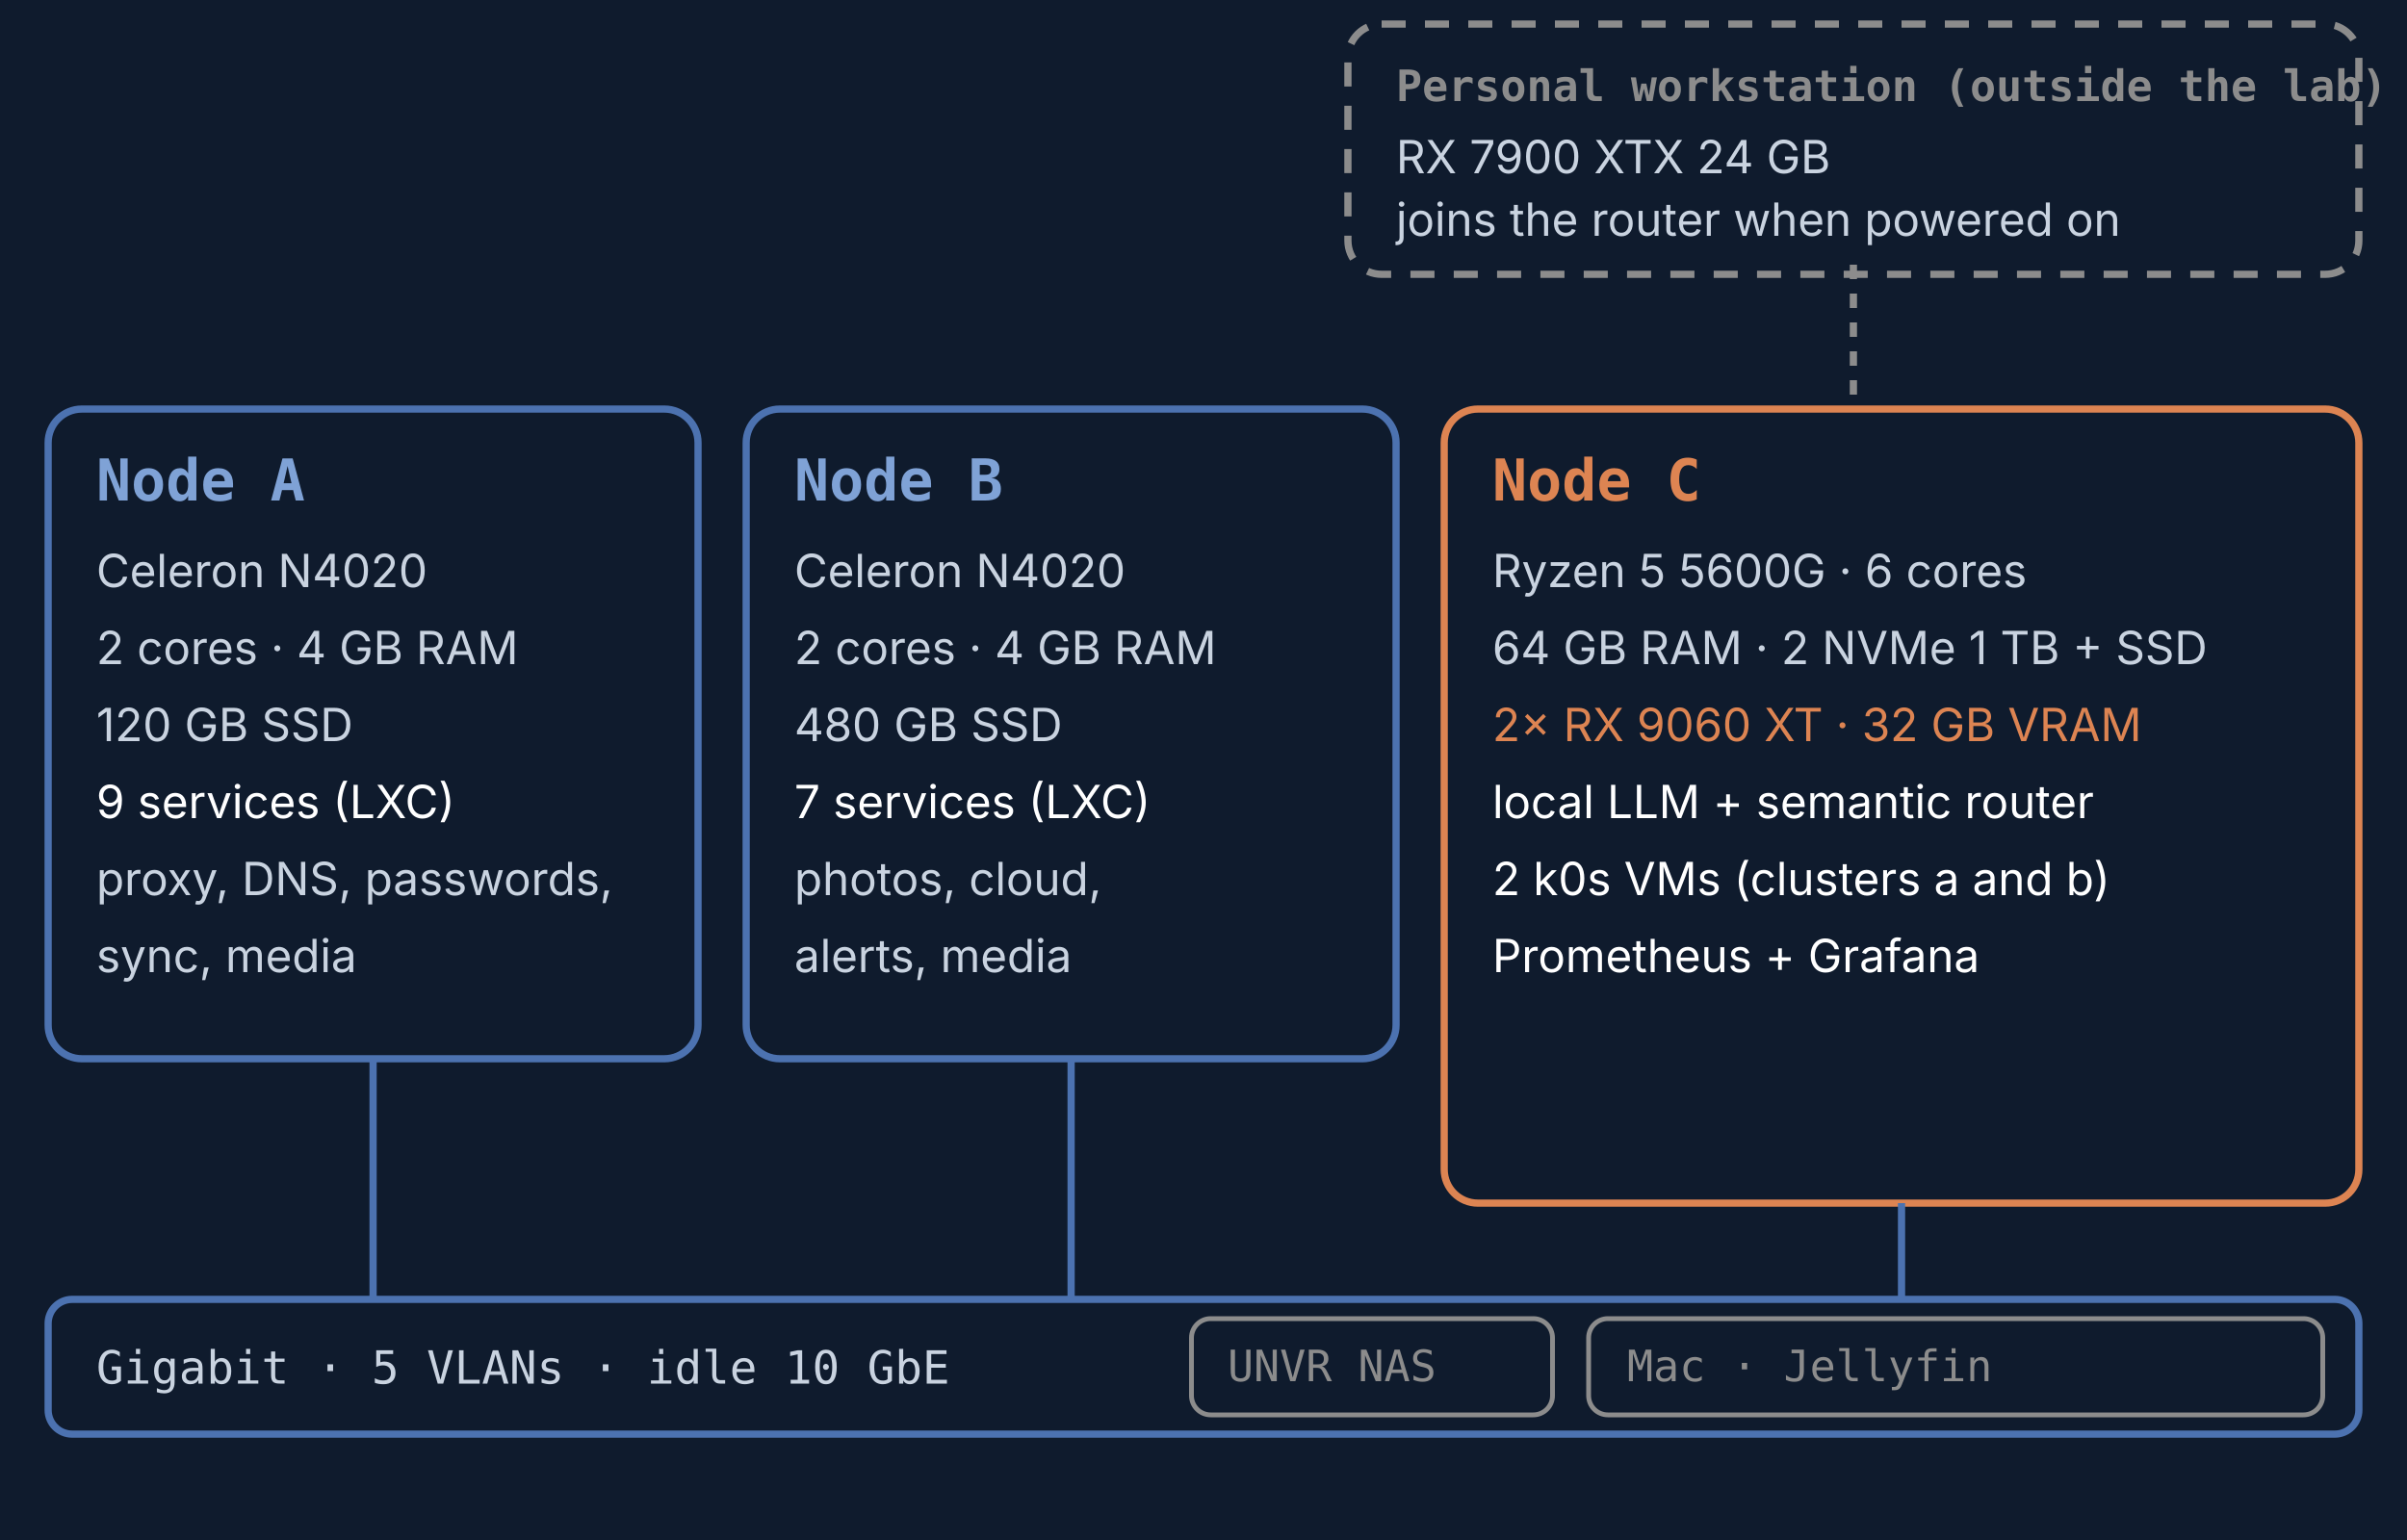
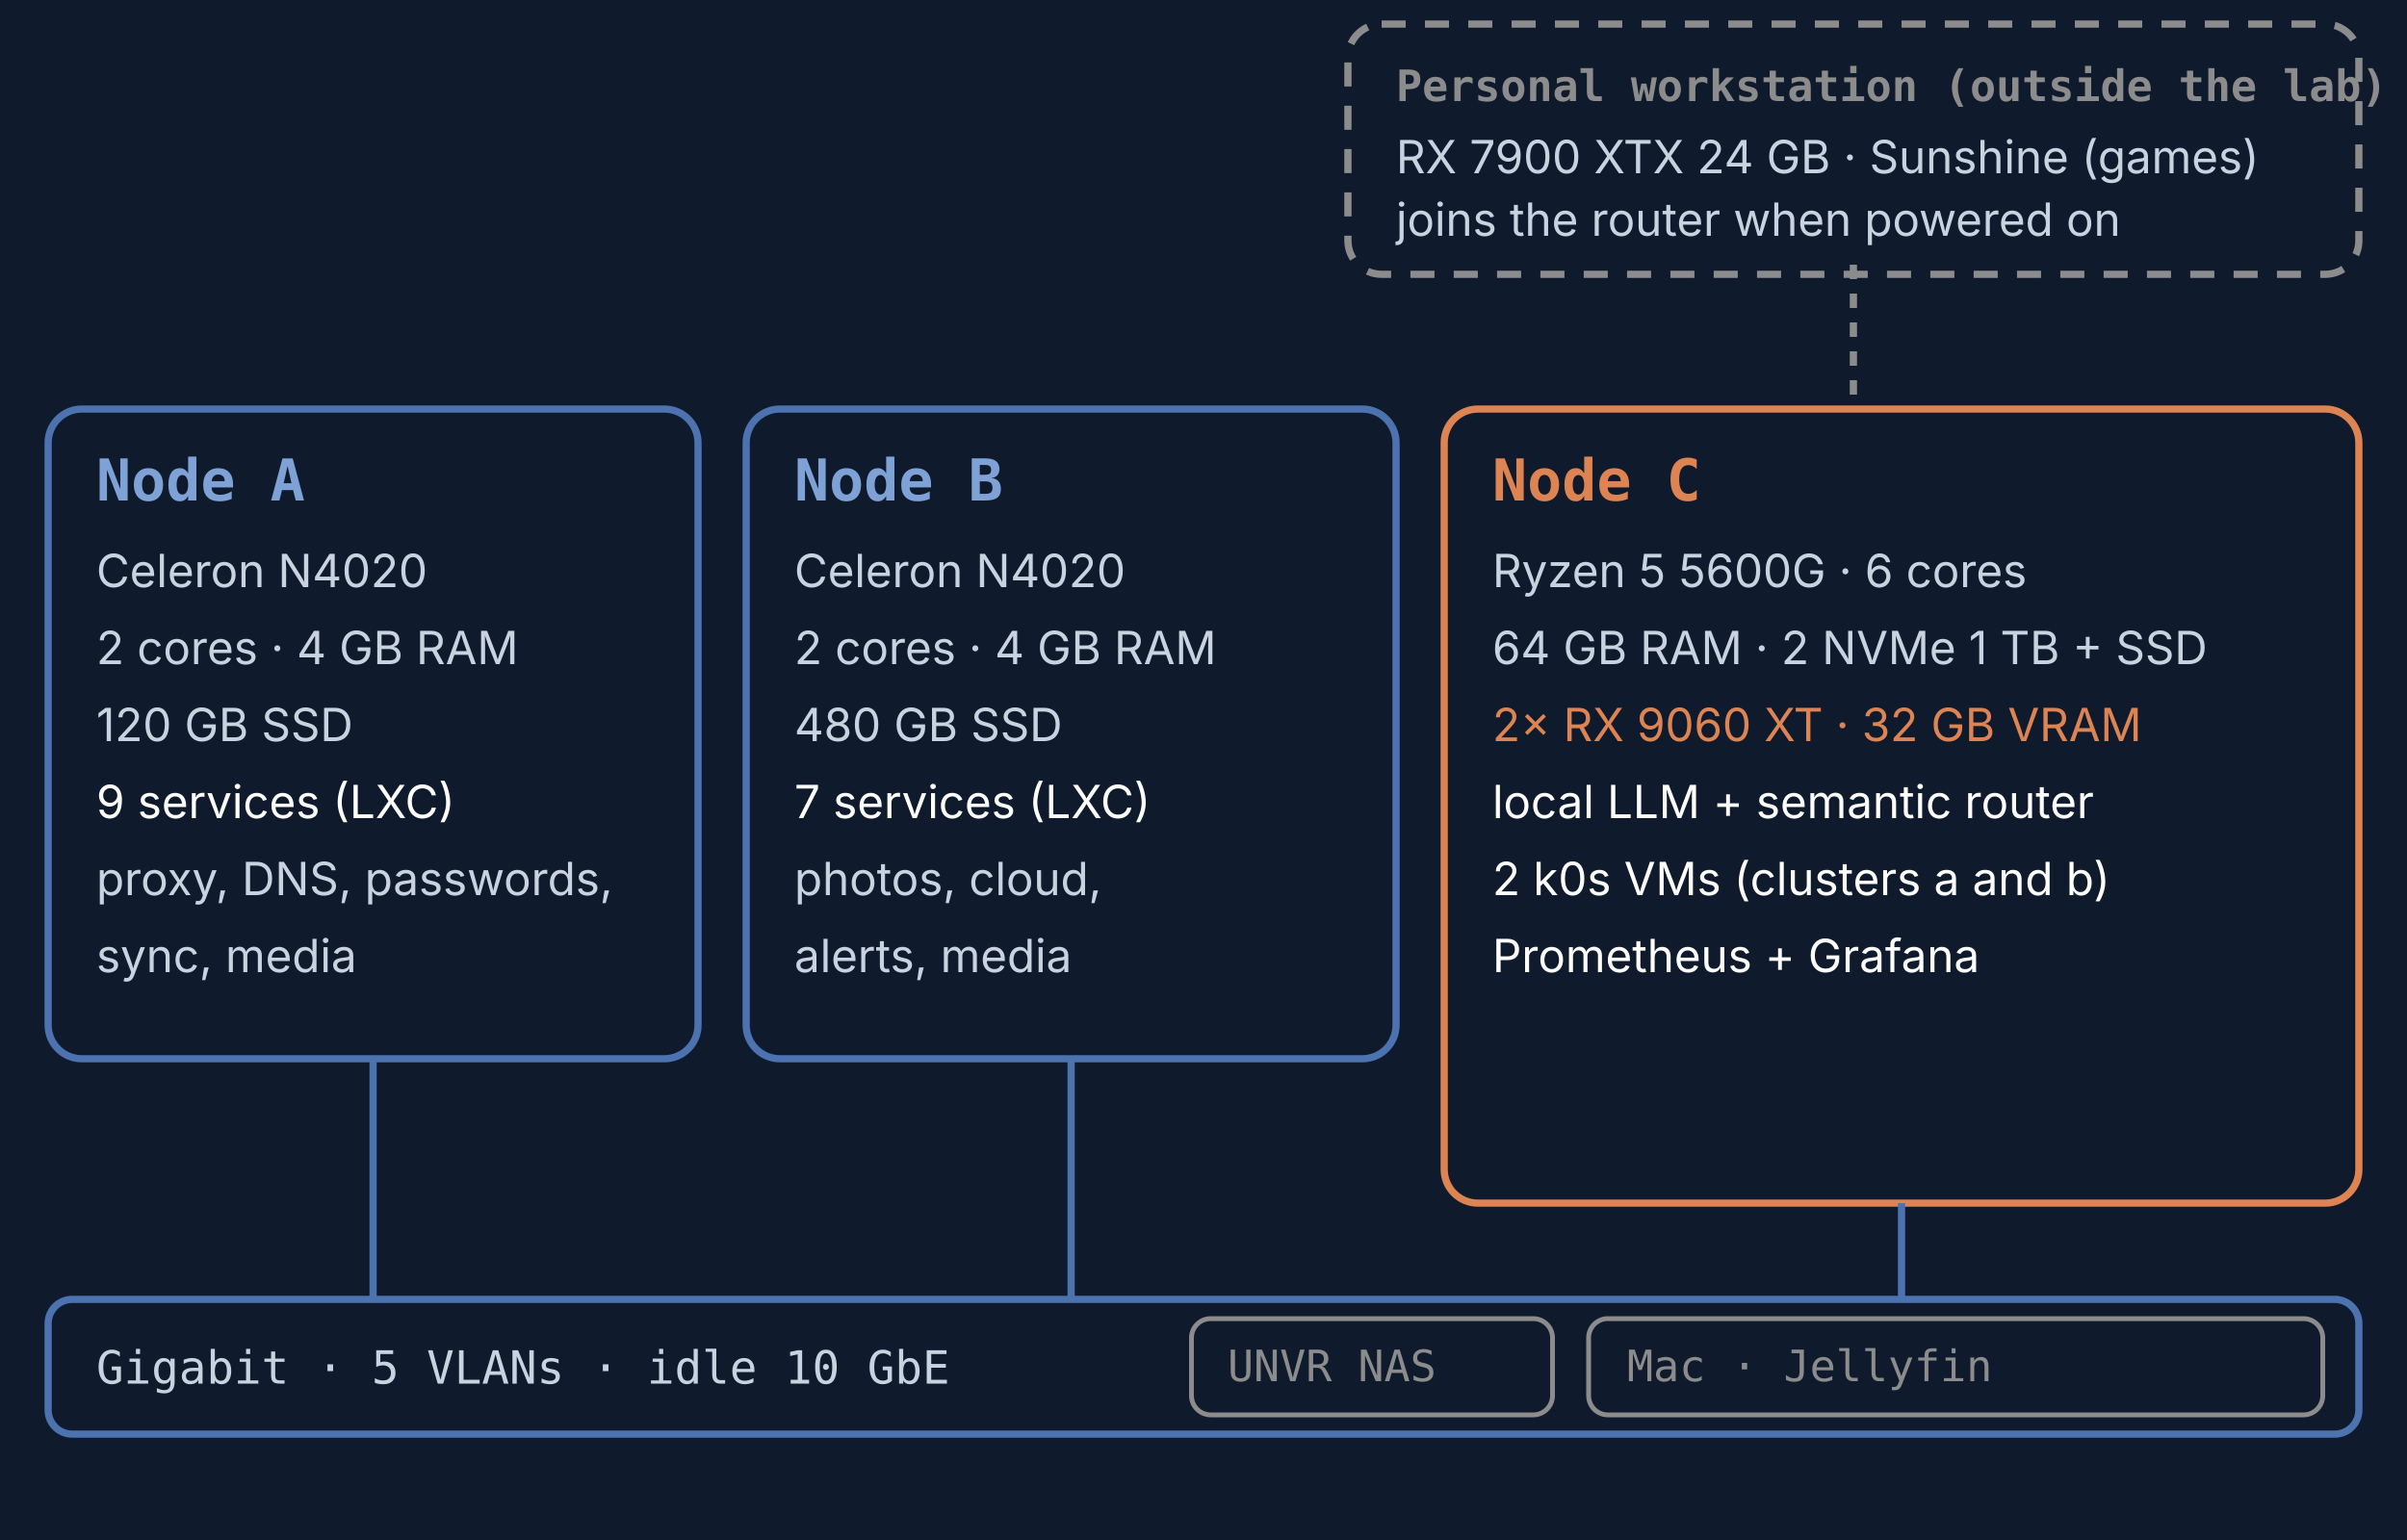
<svg xmlns="http://www.w3.org/2000/svg" viewBox="0 0 1000 640" role="img" aria-label="Environment diagram: three Proxmox nodes, a NAS and the personal workstation outside the lab." style="width:100%;height:auto">
  <rect width="1000" height="640" fill="#0F1B2D" />
  <rect x="560" y="10" width="420" height="104" rx="14" fill="none" stroke="#8C8C8C" stroke-width="3" stroke-dasharray="10 8" />
  <text x="580" y="42" font-family="JetBrains Mono, monospace" font-size="18" font-weight="700" fill="#8C8C8C">Personal workstation (outside the lab)</text>
-   <text x="580" y="72" font-family="Inter, sans-serif" font-size="19" fill="#C9D3E0">RX 7900 XTX 24 GB</text>
+   <text x="580" y="72" font-family="Inter, sans-serif" font-size="19" fill="#C9D3E0">RX 7900 XTX 24 GB · Sunshine (games)</text>
  <text x="580" y="98" font-family="Inter, sans-serif" font-size="19" fill="#C9D3E0">joins the router when powered on</text>
  <line x1="770" y1="110" x2="770" y2="168" stroke="#8C8C8C" stroke-width="3" stroke-dasharray="6 6" />
  <rect x="20" y="170" width="270" height="270" rx="14" fill="none" stroke="#4C72B0" stroke-width="3" />
  <text x="40" y="208" font-family="JetBrains Mono, monospace" font-size="24" font-weight="700" fill="#7FA2D6">Node A</text>
  <text x="40" y="244" font-family="Inter, sans-serif" font-size="19" fill="#C9D3E0">Celeron N4020</text>
  <text x="40" y="276" font-family="Inter, sans-serif" font-size="19" fill="#C9D3E0">2 cores · 4 GB RAM</text>
  <text x="40" y="308" font-family="Inter, sans-serif" font-size="19" fill="#C9D3E0">120 GB SSD</text>
  <text x="40" y="340" font-family="Inter, sans-serif" font-size="19" fill="#FFFFFF">9 services (LXC)</text>
  <text x="40" y="372" font-family="Inter, sans-serif" font-size="19" fill="#C9D3E0">proxy, DNS, passwords,</text>
  <text x="40" y="404" font-family="Inter, sans-serif" font-size="19" fill="#C9D3E0">sync, media</text>
  <rect x="310" y="170" width="270" height="270" rx="14" fill="none" stroke="#4C72B0" stroke-width="3" />
  <text x="330" y="208" font-family="JetBrains Mono, monospace" font-size="24" font-weight="700" fill="#7FA2D6">Node B</text>
  <text x="330" y="244" font-family="Inter, sans-serif" font-size="19" fill="#C9D3E0">Celeron N4020</text>
  <text x="330" y="276" font-family="Inter, sans-serif" font-size="19" fill="#C9D3E0">2 cores · 4 GB RAM</text>
  <text x="330" y="308" font-family="Inter, sans-serif" font-size="19" fill="#C9D3E0">480 GB SSD</text>
  <text x="330" y="340" font-family="Inter, sans-serif" font-size="19" fill="#FFFFFF">7 services (LXC)</text>
  <text x="330" y="372" font-family="Inter, sans-serif" font-size="19" fill="#C9D3E0">photos, cloud,</text>
  <text x="330" y="404" font-family="Inter, sans-serif" font-size="19" fill="#C9D3E0">alerts, media</text>
  <rect x="600" y="170" width="380" height="330" rx="14" fill="none" stroke="#DD8452" stroke-width="3" />
  <text x="620" y="208" font-family="JetBrains Mono, monospace" font-size="24" font-weight="700" fill="#DD8452">Node C</text>
  <text x="620" y="244" font-family="Inter, sans-serif" font-size="19" fill="#C9D3E0">Ryzen 5 5600G · 6 cores</text>
  <text x="620" y="276" font-family="Inter, sans-serif" font-size="19" fill="#C9D3E0">64 GB RAM · 2 NVMe 1 TB + SSD</text>
  <text x="620" y="308" font-family="Inter, sans-serif" font-size="19" fill="#DD8452">2× RX 9060 XT · 32 GB VRAM</text>
  <text x="620" y="340" font-family="Inter, sans-serif" font-size="19" fill="#FFFFFF">local LLM + semantic router</text>
  <text x="620" y="372" font-family="Inter, sans-serif" font-size="19" fill="#FFFFFF">2 k0s VMs (clusters a and b)</text>
  <text x="620" y="404" font-family="Inter, sans-serif" font-size="19" fill="#FFFFFF">Prometheus + Grafana</text>
  <rect x="20" y="540" width="960" height="56" rx="10" fill="none" stroke="#4C72B0" stroke-width="3" />
  <text x="40" y="575" font-family="JetBrains Mono, monospace" font-size="19" fill="#C9D3E0">Gigabit · 5 VLANs · idle 10 GbE</text>
  <rect x="495" y="548" width="150" height="40" rx="8" fill="none" stroke="#8C8C8C" stroke-width="2" />
  <text x="510" y="574" font-family="JetBrains Mono, monospace" font-size="18" fill="#8C8C8C">UNVR NAS</text>
  <rect x="660" y="548" width="305" height="40" rx="8" fill="none" stroke="#8C8C8C" stroke-width="2" />
  <text x="676" y="574" font-family="JetBrains Mono, monospace" font-size="18" fill="#8C8C8C">Mac · Jellyfin</text>
  <line x1="155" y1="440" x2="155" y2="540" stroke="#4C72B0" stroke-width="3" />
  <line x1="445" y1="440" x2="445" y2="540" stroke="#4C72B0" stroke-width="3" />
  <line x1="790" y1="500" x2="790" y2="540" stroke="#4C72B0" stroke-width="3" />
</svg>
